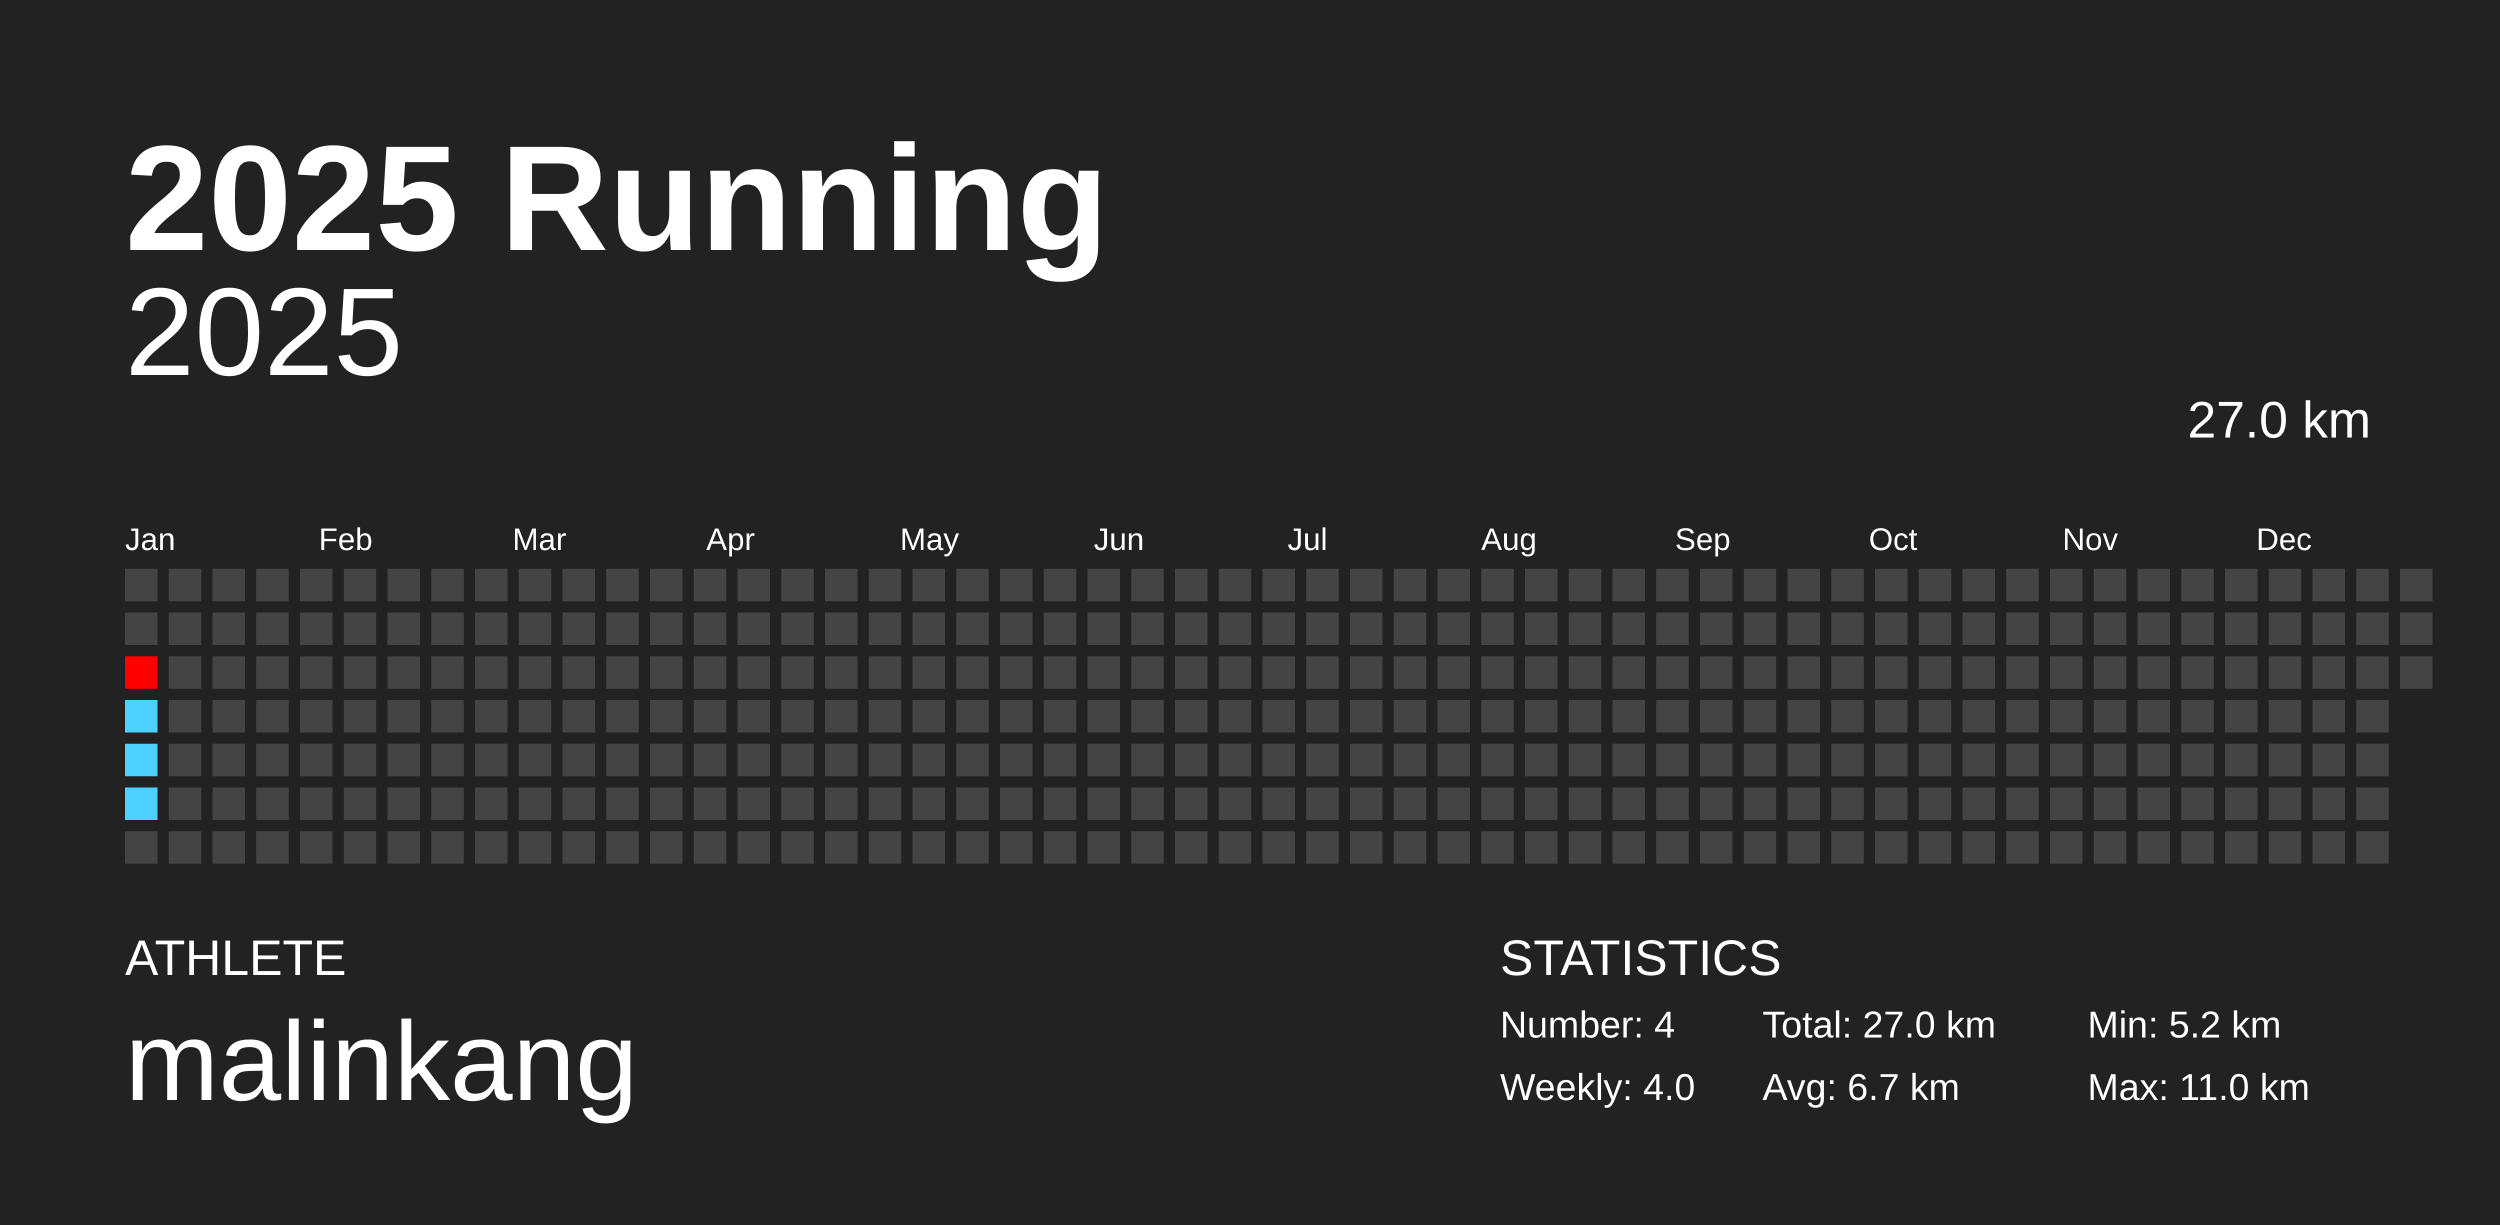
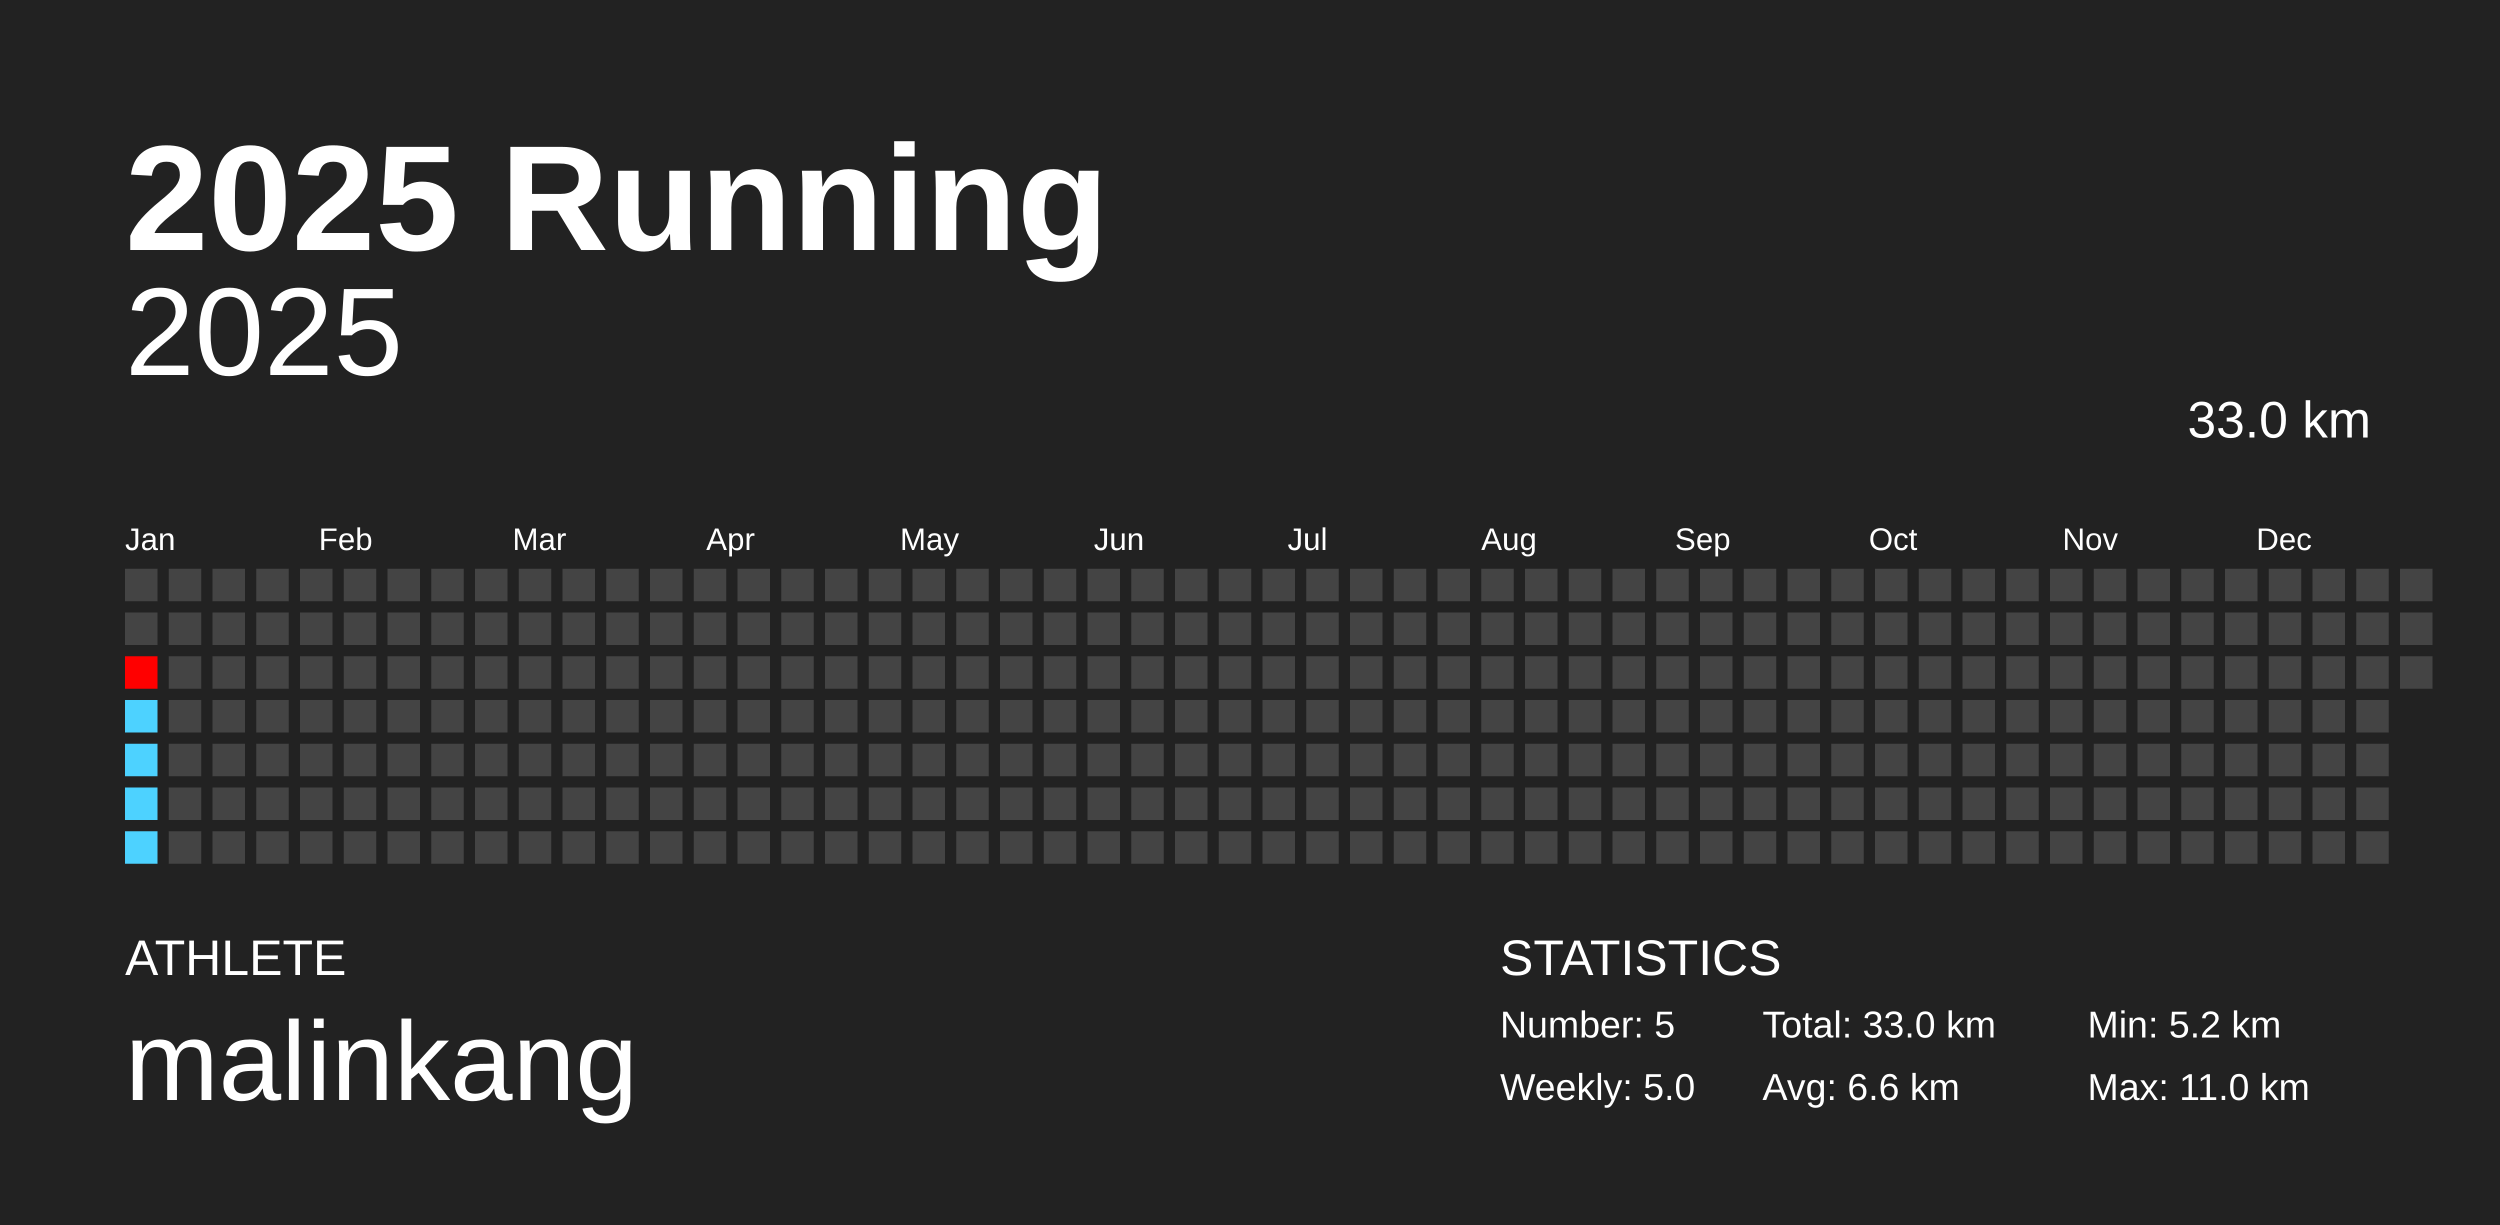
<svg xmlns="http://www.w3.org/2000/svg" baseProfile="full" height="98mm" version="1.1" viewBox="0,0,200,98" width="200mm">
  <defs />
  <rect fill="#222222" height="98" width="200" x="0" y="0" />
  <text fill="#FFFFFF" style="font-size:12px; font-family:Arial; font-weight:bold;" x="10" y="20">2025 Running</text>
  <text fill="#FFFFFF" style="font-size:4px; font-family:Arial" x="10" y="78">ATHLETE</text>
  <text fill="#FFFFFF" style="font-size:9px; font-family:Arial" x="10" y="88">malinkang</text>
  <text fill="#FFFFFF" style="font-size:4px; font-family:Arial" x="120" y="78">STATISTICS</text>
-   <text fill="#FFFFFF" style="font-size:3px; font-family:Arial" x="120" y="83">Number: 4</text>
-   <text fill="#FFFFFF" style="font-size:3px; font-family:Arial" x="120" y="88">Weekly: 4.0</text>
-   <text fill="#FFFFFF" style="font-size:3px; font-family:Arial" x="141" y="83">Total: 27.0 km</text>
-   <text fill="#FFFFFF" style="font-size:3px; font-family:Arial" x="141" y="88">Avg: 6.7 km</text>
+   <text fill="#FFFFFF" style="font-size:3px; font-family:Arial" x="120" y="83">Number: 5</text>
+   <text fill="#FFFFFF" style="font-size:3px; font-family:Arial" x="120" y="88">Weekly: 5.0</text>
+   <text fill="#FFFFFF" style="font-size:3px; font-family:Arial" x="141" y="83">Total: 33.0 km</text>
+   <text fill="#FFFFFF" style="font-size:3px; font-family:Arial" x="141" y="88">Avg: 6.6 km</text>
  <text fill="#FFFFFF" style="font-size:3px; font-family:Arial" x="167" y="83">Min: 5.2 km</text>
  <text fill="#FFFFFF" style="font-size:3px; font-family:Arial" x="167" y="88">Max: 11.0 km</text>
  <text alignment-baseline="hanging" fill="#FFFFFF" style="font-size:10.0px; font-family:Arial;" x="10" y="30">2025</text>
-   <text alignment-baseline="hanging" fill="#FFFFFF" style="font-size:4.125px; font-family:Arial;" x="175" y="35">27.0 km</text>
+   <text alignment-baseline="hanging" fill="#FFFFFF" style="font-size:4.125px; font-family:Arial;" x="175" y="35">33.0 km</text>
  <text fill="#FFFFFF" style="font-size:2.5px; font-family:Arial" x="10.0" y="44">Jan</text>
  <text fill="#FFFFFF" style="font-size:2.5px; font-family:Arial" x="25.5" y="44">Feb</text>
  <text fill="#FFFFFF" style="font-size:2.5px; font-family:Arial" x="41.0" y="44">Mar</text>
  <text fill="#FFFFFF" style="font-size:2.5px; font-family:Arial" x="56.5" y="44">Apr</text>
  <text fill="#FFFFFF" style="font-size:2.5px; font-family:Arial" x="72.0" y="44">May</text>
  <text fill="#FFFFFF" style="font-size:2.5px; font-family:Arial" x="87.5" y="44">Jun</text>
  <text fill="#FFFFFF" style="font-size:2.5px; font-family:Arial" x="103.0" y="44">Jul</text>
  <text fill="#FFFFFF" style="font-size:2.5px; font-family:Arial" x="118.5" y="44">Aug</text>
  <text fill="#FFFFFF" style="font-size:2.5px; font-family:Arial" x="134.0" y="44">Sep</text>
  <text fill="#FFFFFF" style="font-size:2.5px; font-family:Arial" x="149.5" y="44">Oct</text>
  <text fill="#FFFFFF" style="font-size:2.5px; font-family:Arial" x="165.0" y="44">Nov</text>
  <text fill="#FFFFFF" style="font-size:2.5px; font-family:Arial" x="180.5" y="44">Dec</text>
  <rect fill="#444444" height="2.6" width="2.6" x="10.0" y="45.5" />
  <rect fill="#444444" height="2.6" width="2.6" x="10.0" y="49.0" />
  <rect fill="#ff0000" height="2.6" width="2.6" x="10.0" y="52.5" />
  <rect fill="#4dd2ff" height="2.6" width="2.6" x="10.0" y="56.0" />
  <rect fill="#4dd2ff" height="2.6" width="2.6" x="10.0" y="59.5" />
  <rect fill="#4dd2ff" height="2.6" width="2.6" x="10.0" y="63.0" />
-   <rect fill="#444444" height="2.6" width="2.6" x="10.0" y="66.5" />
+   <rect fill="#4dd2ff" height="2.6" width="2.6" x="10.0" y="66.5" />
  <rect fill="#444444" height="2.6" width="2.6" x="13.5" y="45.5" />
  <rect fill="#444444" height="2.6" width="2.6" x="13.5" y="49.0" />
  <rect fill="#444444" height="2.6" width="2.6" x="13.5" y="52.5" />
  <rect fill="#444444" height="2.6" width="2.6" x="13.5" y="56.0" />
  <rect fill="#444444" height="2.6" width="2.6" x="13.5" y="59.5" />
  <rect fill="#444444" height="2.6" width="2.6" x="13.5" y="63.0" />
  <rect fill="#444444" height="2.6" width="2.6" x="13.5" y="66.5" />
  <rect fill="#444444" height="2.6" width="2.6" x="17.0" y="45.5" />
  <rect fill="#444444" height="2.6" width="2.6" x="17.0" y="49.0" />
  <rect fill="#444444" height="2.6" width="2.6" x="17.0" y="52.5" />
  <rect fill="#444444" height="2.6" width="2.6" x="17.0" y="56.0" />
  <rect fill="#444444" height="2.6" width="2.6" x="17.0" y="59.5" />
  <rect fill="#444444" height="2.6" width="2.6" x="17.0" y="63.0" />
  <rect fill="#444444" height="2.6" width="2.6" x="17.0" y="66.5" />
  <rect fill="#444444" height="2.6" width="2.6" x="20.5" y="45.5" />
  <rect fill="#444444" height="2.6" width="2.6" x="20.5" y="49.0" />
  <rect fill="#444444" height="2.6" width="2.6" x="20.5" y="52.5" />
  <rect fill="#444444" height="2.6" width="2.6" x="20.5" y="56.0" />
  <rect fill="#444444" height="2.6" width="2.6" x="20.5" y="59.5" />
  <rect fill="#444444" height="2.6" width="2.6" x="20.5" y="63.0" />
  <rect fill="#444444" height="2.6" width="2.6" x="20.5" y="66.5" />
  <rect fill="#444444" height="2.6" width="2.6" x="24.0" y="45.5" />
  <rect fill="#444444" height="2.6" width="2.6" x="24.0" y="49.0" />
  <rect fill="#444444" height="2.6" width="2.6" x="24.0" y="52.5" />
  <rect fill="#444444" height="2.6" width="2.6" x="24.0" y="56.0" />
  <rect fill="#444444" height="2.6" width="2.6" x="24.0" y="59.5" />
  <rect fill="#444444" height="2.6" width="2.6" x="24.0" y="63.0" />
  <rect fill="#444444" height="2.6" width="2.6" x="24.0" y="66.5" />
  <rect fill="#444444" height="2.6" width="2.6" x="27.5" y="45.5" />
  <rect fill="#444444" height="2.6" width="2.6" x="27.5" y="49.0" />
  <rect fill="#444444" height="2.6" width="2.6" x="27.5" y="52.5" />
  <rect fill="#444444" height="2.6" width="2.6" x="27.5" y="56.0" />
  <rect fill="#444444" height="2.6" width="2.6" x="27.5" y="59.5" />
  <rect fill="#444444" height="2.6" width="2.6" x="27.5" y="63.0" />
  <rect fill="#444444" height="2.6" width="2.6" x="27.5" y="66.5" />
  <rect fill="#444444" height="2.6" width="2.6" x="31.0" y="45.5" />
  <rect fill="#444444" height="2.6" width="2.6" x="31.0" y="49.0" />
  <rect fill="#444444" height="2.6" width="2.6" x="31.0" y="52.5" />
  <rect fill="#444444" height="2.6" width="2.6" x="31.0" y="56.0" />
  <rect fill="#444444" height="2.6" width="2.6" x="31.0" y="59.5" />
  <rect fill="#444444" height="2.6" width="2.6" x="31.0" y="63.0" />
  <rect fill="#444444" height="2.6" width="2.6" x="31.0" y="66.5" />
  <rect fill="#444444" height="2.6" width="2.6" x="34.5" y="45.5" />
  <rect fill="#444444" height="2.6" width="2.6" x="34.5" y="49.0" />
  <rect fill="#444444" height="2.6" width="2.6" x="34.5" y="52.5" />
  <rect fill="#444444" height="2.6" width="2.6" x="34.5" y="56.0" />
  <rect fill="#444444" height="2.6" width="2.6" x="34.5" y="59.5" />
  <rect fill="#444444" height="2.6" width="2.6" x="34.5" y="63.0" />
  <rect fill="#444444" height="2.6" width="2.6" x="34.5" y="66.5" />
  <rect fill="#444444" height="2.6" width="2.6" x="38.0" y="45.5" />
  <rect fill="#444444" height="2.6" width="2.6" x="38.0" y="49.0" />
  <rect fill="#444444" height="2.6" width="2.6" x="38.0" y="52.5" />
  <rect fill="#444444" height="2.6" width="2.6" x="38.0" y="56.0" />
  <rect fill="#444444" height="2.6" width="2.6" x="38.0" y="59.5" />
  <rect fill="#444444" height="2.6" width="2.6" x="38.0" y="63.0" />
  <rect fill="#444444" height="2.6" width="2.6" x="38.0" y="66.5" />
  <rect fill="#444444" height="2.6" width="2.6" x="41.5" y="45.5" />
  <rect fill="#444444" height="2.6" width="2.6" x="41.5" y="49.0" />
  <rect fill="#444444" height="2.6" width="2.6" x="41.5" y="52.5" />
  <rect fill="#444444" height="2.6" width="2.6" x="41.5" y="56.0" />
  <rect fill="#444444" height="2.6" width="2.6" x="41.5" y="59.5" />
  <rect fill="#444444" height="2.6" width="2.6" x="41.5" y="63.0" />
  <rect fill="#444444" height="2.6" width="2.6" x="41.5" y="66.5" />
  <rect fill="#444444" height="2.6" width="2.6" x="45.0" y="45.5" />
  <rect fill="#444444" height="2.6" width="2.6" x="45.0" y="49.0" />
  <rect fill="#444444" height="2.6" width="2.6" x="45.0" y="52.5" />
  <rect fill="#444444" height="2.6" width="2.6" x="45.0" y="56.0" />
  <rect fill="#444444" height="2.6" width="2.6" x="45.0" y="59.5" />
  <rect fill="#444444" height="2.6" width="2.6" x="45.0" y="63.0" />
  <rect fill="#444444" height="2.6" width="2.6" x="45.0" y="66.5" />
  <rect fill="#444444" height="2.6" width="2.6" x="48.5" y="45.5" />
  <rect fill="#444444" height="2.6" width="2.6" x="48.5" y="49.0" />
  <rect fill="#444444" height="2.6" width="2.6" x="48.5" y="52.5" />
  <rect fill="#444444" height="2.6" width="2.6" x="48.5" y="56.0" />
  <rect fill="#444444" height="2.6" width="2.6" x="48.5" y="59.5" />
  <rect fill="#444444" height="2.6" width="2.6" x="48.5" y="63.0" />
  <rect fill="#444444" height="2.6" width="2.6" x="48.5" y="66.5" />
  <rect fill="#444444" height="2.6" width="2.6" x="52.0" y="45.5" />
  <rect fill="#444444" height="2.6" width="2.6" x="52.0" y="49.0" />
  <rect fill="#444444" height="2.6" width="2.6" x="52.0" y="52.5" />
  <rect fill="#444444" height="2.6" width="2.6" x="52.0" y="56.0" />
  <rect fill="#444444" height="2.6" width="2.6" x="52.0" y="59.5" />
  <rect fill="#444444" height="2.6" width="2.6" x="52.0" y="63.0" />
  <rect fill="#444444" height="2.6" width="2.6" x="52.0" y="66.5" />
  <rect fill="#444444" height="2.6" width="2.6" x="55.5" y="45.5" />
  <rect fill="#444444" height="2.6" width="2.6" x="55.5" y="49.0" />
  <rect fill="#444444" height="2.6" width="2.6" x="55.5" y="52.5" />
  <rect fill="#444444" height="2.6" width="2.6" x="55.5" y="56.0" />
  <rect fill="#444444" height="2.6" width="2.6" x="55.5" y="59.5" />
  <rect fill="#444444" height="2.6" width="2.6" x="55.5" y="63.0" />
  <rect fill="#444444" height="2.6" width="2.6" x="55.5" y="66.5" />
  <rect fill="#444444" height="2.6" width="2.6" x="59.0" y="45.5" />
  <rect fill="#444444" height="2.6" width="2.6" x="59.0" y="49.0" />
  <rect fill="#444444" height="2.6" width="2.6" x="59.0" y="52.5" />
  <rect fill="#444444" height="2.6" width="2.6" x="59.0" y="56.0" />
  <rect fill="#444444" height="2.6" width="2.6" x="59.0" y="59.5" />
  <rect fill="#444444" height="2.6" width="2.6" x="59.0" y="63.0" />
  <rect fill="#444444" height="2.6" width="2.6" x="59.0" y="66.5" />
  <rect fill="#444444" height="2.6" width="2.6" x="62.5" y="45.5" />
  <rect fill="#444444" height="2.6" width="2.6" x="62.5" y="49.0" />
  <rect fill="#444444" height="2.6" width="2.6" x="62.5" y="52.5" />
  <rect fill="#444444" height="2.6" width="2.6" x="62.5" y="56.0" />
  <rect fill="#444444" height="2.6" width="2.6" x="62.5" y="59.5" />
  <rect fill="#444444" height="2.6" width="2.6" x="62.5" y="63.0" />
  <rect fill="#444444" height="2.6" width="2.6" x="62.5" y="66.5" />
  <rect fill="#444444" height="2.6" width="2.6" x="66.0" y="45.5" />
  <rect fill="#444444" height="2.6" width="2.6" x="66.0" y="49.0" />
  <rect fill="#444444" height="2.6" width="2.6" x="66.0" y="52.5" />
  <rect fill="#444444" height="2.6" width="2.6" x="66.0" y="56.0" />
  <rect fill="#444444" height="2.6" width="2.6" x="66.0" y="59.5" />
  <rect fill="#444444" height="2.6" width="2.6" x="66.0" y="63.0" />
  <rect fill="#444444" height="2.6" width="2.6" x="66.0" y="66.5" />
  <rect fill="#444444" height="2.6" width="2.6" x="69.5" y="45.5" />
  <rect fill="#444444" height="2.6" width="2.6" x="69.5" y="49.0" />
  <rect fill="#444444" height="2.6" width="2.6" x="69.5" y="52.5" />
  <rect fill="#444444" height="2.6" width="2.6" x="69.5" y="56.0" />
  <rect fill="#444444" height="2.6" width="2.6" x="69.5" y="59.5" />
  <rect fill="#444444" height="2.6" width="2.6" x="69.5" y="63.0" />
  <rect fill="#444444" height="2.6" width="2.6" x="69.5" y="66.5" />
  <rect fill="#444444" height="2.6" width="2.6" x="73.0" y="45.5" />
  <rect fill="#444444" height="2.6" width="2.6" x="73.0" y="49.0" />
  <rect fill="#444444" height="2.6" width="2.6" x="73.0" y="52.5" />
  <rect fill="#444444" height="2.6" width="2.6" x="73.0" y="56.0" />
  <rect fill="#444444" height="2.6" width="2.6" x="73.0" y="59.5" />
  <rect fill="#444444" height="2.6" width="2.6" x="73.0" y="63.0" />
  <rect fill="#444444" height="2.6" width="2.6" x="73.0" y="66.5" />
  <rect fill="#444444" height="2.6" width="2.6" x="76.5" y="45.5" />
  <rect fill="#444444" height="2.6" width="2.6" x="76.5" y="49.0" />
  <rect fill="#444444" height="2.6" width="2.6" x="76.5" y="52.5" />
  <rect fill="#444444" height="2.6" width="2.6" x="76.5" y="56.0" />
  <rect fill="#444444" height="2.6" width="2.6" x="76.5" y="59.5" />
  <rect fill="#444444" height="2.6" width="2.6" x="76.5" y="63.0" />
  <rect fill="#444444" height="2.6" width="2.6" x="76.5" y="66.5" />
  <rect fill="#444444" height="2.6" width="2.6" x="80.0" y="45.5" />
  <rect fill="#444444" height="2.6" width="2.6" x="80.0" y="49.0" />
  <rect fill="#444444" height="2.6" width="2.6" x="80.0" y="52.5" />
  <rect fill="#444444" height="2.6" width="2.6" x="80.0" y="56.0" />
  <rect fill="#444444" height="2.6" width="2.6" x="80.0" y="59.5" />
  <rect fill="#444444" height="2.6" width="2.6" x="80.0" y="63.0" />
  <rect fill="#444444" height="2.6" width="2.6" x="80.0" y="66.5" />
  <rect fill="#444444" height="2.6" width="2.6" x="83.5" y="45.5" />
  <rect fill="#444444" height="2.6" width="2.6" x="83.5" y="49.0" />
  <rect fill="#444444" height="2.6" width="2.6" x="83.5" y="52.5" />
  <rect fill="#444444" height="2.6" width="2.6" x="83.5" y="56.0" />
  <rect fill="#444444" height="2.6" width="2.6" x="83.5" y="59.5" />
  <rect fill="#444444" height="2.6" width="2.6" x="83.5" y="63.0" />
  <rect fill="#444444" height="2.6" width="2.6" x="83.5" y="66.5" />
  <rect fill="#444444" height="2.6" width="2.6" x="87.0" y="45.5" />
  <rect fill="#444444" height="2.6" width="2.6" x="87.0" y="49.0" />
  <rect fill="#444444" height="2.6" width="2.6" x="87.0" y="52.5" />
  <rect fill="#444444" height="2.6" width="2.6" x="87.0" y="56.0" />
  <rect fill="#444444" height="2.6" width="2.6" x="87.0" y="59.5" />
  <rect fill="#444444" height="2.6" width="2.6" x="87.0" y="63.0" />
  <rect fill="#444444" height="2.6" width="2.6" x="87.0" y="66.5" />
  <rect fill="#444444" height="2.6" width="2.6" x="90.5" y="45.5" />
  <rect fill="#444444" height="2.6" width="2.6" x="90.5" y="49.0" />
  <rect fill="#444444" height="2.6" width="2.6" x="90.5" y="52.5" />
  <rect fill="#444444" height="2.6" width="2.6" x="90.5" y="56.0" />
  <rect fill="#444444" height="2.6" width="2.6" x="90.5" y="59.5" />
  <rect fill="#444444" height="2.6" width="2.6" x="90.5" y="63.0" />
  <rect fill="#444444" height="2.6" width="2.6" x="90.5" y="66.5" />
  <rect fill="#444444" height="2.6" width="2.6" x="94.0" y="45.5" />
  <rect fill="#444444" height="2.6" width="2.6" x="94.0" y="49.0" />
  <rect fill="#444444" height="2.6" width="2.6" x="94.0" y="52.5" />
  <rect fill="#444444" height="2.6" width="2.6" x="94.0" y="56.0" />
  <rect fill="#444444" height="2.6" width="2.6" x="94.0" y="59.5" />
  <rect fill="#444444" height="2.6" width="2.6" x="94.0" y="63.0" />
  <rect fill="#444444" height="2.6" width="2.6" x="94.0" y="66.5" />
  <rect fill="#444444" height="2.6" width="2.6" x="97.5" y="45.5" />
  <rect fill="#444444" height="2.6" width="2.6" x="97.5" y="49.0" />
  <rect fill="#444444" height="2.6" width="2.6" x="97.5" y="52.5" />
  <rect fill="#444444" height="2.6" width="2.6" x="97.5" y="56.0" />
  <rect fill="#444444" height="2.6" width="2.6" x="97.5" y="59.5" />
  <rect fill="#444444" height="2.6" width="2.6" x="97.5" y="63.0" />
  <rect fill="#444444" height="2.6" width="2.6" x="97.5" y="66.5" />
  <rect fill="#444444" height="2.6" width="2.6" x="101.0" y="45.5" />
  <rect fill="#444444" height="2.6" width="2.6" x="101.0" y="49.0" />
  <rect fill="#444444" height="2.6" width="2.6" x="101.0" y="52.5" />
  <rect fill="#444444" height="2.6" width="2.6" x="101.0" y="56.0" />
  <rect fill="#444444" height="2.6" width="2.6" x="101.0" y="59.5" />
  <rect fill="#444444" height="2.6" width="2.6" x="101.0" y="63.0" />
  <rect fill="#444444" height="2.6" width="2.6" x="101.0" y="66.5" />
  <rect fill="#444444" height="2.6" width="2.6" x="104.5" y="45.5" />
  <rect fill="#444444" height="2.6" width="2.6" x="104.5" y="49.0" />
  <rect fill="#444444" height="2.6" width="2.6" x="104.5" y="52.5" />
  <rect fill="#444444" height="2.6" width="2.6" x="104.5" y="56.0" />
  <rect fill="#444444" height="2.6" width="2.6" x="104.5" y="59.5" />
  <rect fill="#444444" height="2.6" width="2.6" x="104.5" y="63.0" />
  <rect fill="#444444" height="2.6" width="2.6" x="104.5" y="66.5" />
  <rect fill="#444444" height="2.6" width="2.6" x="108.0" y="45.5" />
  <rect fill="#444444" height="2.6" width="2.6" x="108.0" y="49.0" />
  <rect fill="#444444" height="2.6" width="2.6" x="108.0" y="52.5" />
  <rect fill="#444444" height="2.6" width="2.6" x="108.0" y="56.0" />
  <rect fill="#444444" height="2.6" width="2.6" x="108.0" y="59.5" />
  <rect fill="#444444" height="2.6" width="2.6" x="108.0" y="63.0" />
  <rect fill="#444444" height="2.6" width="2.6" x="108.0" y="66.5" />
  <rect fill="#444444" height="2.6" width="2.6" x="111.5" y="45.5" />
  <rect fill="#444444" height="2.6" width="2.6" x="111.5" y="49.0" />
  <rect fill="#444444" height="2.6" width="2.6" x="111.5" y="52.5" />
  <rect fill="#444444" height="2.6" width="2.6" x="111.5" y="56.0" />
  <rect fill="#444444" height="2.6" width="2.6" x="111.5" y="59.5" />
  <rect fill="#444444" height="2.6" width="2.6" x="111.5" y="63.0" />
  <rect fill="#444444" height="2.6" width="2.6" x="111.5" y="66.5" />
  <rect fill="#444444" height="2.6" width="2.6" x="115.0" y="45.5" />
  <rect fill="#444444" height="2.6" width="2.6" x="115.0" y="49.0" />
  <rect fill="#444444" height="2.6" width="2.6" x="115.0" y="52.5" />
  <rect fill="#444444" height="2.6" width="2.6" x="115.0" y="56.0" />
  <rect fill="#444444" height="2.6" width="2.6" x="115.0" y="59.5" />
  <rect fill="#444444" height="2.6" width="2.6" x="115.0" y="63.0" />
  <rect fill="#444444" height="2.6" width="2.6" x="115.0" y="66.5" />
  <rect fill="#444444" height="2.6" width="2.6" x="118.5" y="45.5" />
  <rect fill="#444444" height="2.6" width="2.6" x="118.5" y="49.0" />
  <rect fill="#444444" height="2.6" width="2.6" x="118.5" y="52.5" />
  <rect fill="#444444" height="2.6" width="2.6" x="118.5" y="56.0" />
  <rect fill="#444444" height="2.6" width="2.6" x="118.5" y="59.5" />
  <rect fill="#444444" height="2.6" width="2.6" x="118.5" y="63.0" />
  <rect fill="#444444" height="2.6" width="2.6" x="118.5" y="66.5" />
  <rect fill="#444444" height="2.6" width="2.6" x="122.0" y="45.5" />
  <rect fill="#444444" height="2.6" width="2.6" x="122.0" y="49.0" />
  <rect fill="#444444" height="2.6" width="2.6" x="122.0" y="52.5" />
  <rect fill="#444444" height="2.6" width="2.6" x="122.0" y="56.0" />
  <rect fill="#444444" height="2.6" width="2.6" x="122.0" y="59.5" />
  <rect fill="#444444" height="2.6" width="2.6" x="122.0" y="63.0" />
  <rect fill="#444444" height="2.6" width="2.6" x="122.0" y="66.5" />
  <rect fill="#444444" height="2.6" width="2.6" x="125.5" y="45.5" />
  <rect fill="#444444" height="2.6" width="2.6" x="125.5" y="49.0" />
  <rect fill="#444444" height="2.6" width="2.6" x="125.5" y="52.5" />
  <rect fill="#444444" height="2.6" width="2.6" x="125.5" y="56.0" />
  <rect fill="#444444" height="2.6" width="2.6" x="125.5" y="59.5" />
  <rect fill="#444444" height="2.6" width="2.6" x="125.5" y="63.0" />
  <rect fill="#444444" height="2.6" width="2.6" x="125.5" y="66.5" />
  <rect fill="#444444" height="2.6" width="2.6" x="129.0" y="45.5" />
  <rect fill="#444444" height="2.6" width="2.6" x="129.0" y="49.0" />
  <rect fill="#444444" height="2.6" width="2.6" x="129.0" y="52.5" />
  <rect fill="#444444" height="2.6" width="2.6" x="129.0" y="56.0" />
  <rect fill="#444444" height="2.6" width="2.6" x="129.0" y="59.5" />
  <rect fill="#444444" height="2.6" width="2.6" x="129.0" y="63.0" />
  <rect fill="#444444" height="2.6" width="2.6" x="129.0" y="66.5" />
  <rect fill="#444444" height="2.6" width="2.6" x="132.5" y="45.5" />
  <rect fill="#444444" height="2.6" width="2.6" x="132.5" y="49.0" />
  <rect fill="#444444" height="2.6" width="2.6" x="132.5" y="52.5" />
  <rect fill="#444444" height="2.6" width="2.6" x="132.5" y="56.0" />
  <rect fill="#444444" height="2.6" width="2.6" x="132.5" y="59.5" />
  <rect fill="#444444" height="2.6" width="2.6" x="132.5" y="63.0" />
  <rect fill="#444444" height="2.6" width="2.6" x="132.5" y="66.5" />
  <rect fill="#444444" height="2.6" width="2.6" x="136.0" y="45.5" />
  <rect fill="#444444" height="2.6" width="2.6" x="136.0" y="49.0" />
  <rect fill="#444444" height="2.6" width="2.6" x="136.0" y="52.5" />
  <rect fill="#444444" height="2.6" width="2.6" x="136.0" y="56.0" />
  <rect fill="#444444" height="2.6" width="2.6" x="136.0" y="59.5" />
  <rect fill="#444444" height="2.6" width="2.6" x="136.0" y="63.0" />
  <rect fill="#444444" height="2.6" width="2.6" x="136.0" y="66.5" />
  <rect fill="#444444" height="2.6" width="2.6" x="139.5" y="45.5" />
  <rect fill="#444444" height="2.6" width="2.6" x="139.5" y="49.0" />
  <rect fill="#444444" height="2.6" width="2.6" x="139.5" y="52.5" />
  <rect fill="#444444" height="2.6" width="2.6" x="139.5" y="56.0" />
  <rect fill="#444444" height="2.6" width="2.6" x="139.5" y="59.5" />
  <rect fill="#444444" height="2.6" width="2.6" x="139.5" y="63.0" />
  <rect fill="#444444" height="2.6" width="2.6" x="139.5" y="66.5" />
  <rect fill="#444444" height="2.6" width="2.6" x="143.0" y="45.5" />
  <rect fill="#444444" height="2.6" width="2.6" x="143.0" y="49.0" />
  <rect fill="#444444" height="2.6" width="2.6" x="143.0" y="52.5" />
  <rect fill="#444444" height="2.6" width="2.6" x="143.0" y="56.0" />
  <rect fill="#444444" height="2.6" width="2.6" x="143.0" y="59.5" />
  <rect fill="#444444" height="2.6" width="2.6" x="143.0" y="63.0" />
  <rect fill="#444444" height="2.6" width="2.6" x="143.0" y="66.5" />
  <rect fill="#444444" height="2.6" width="2.6" x="146.5" y="45.5" />
  <rect fill="#444444" height="2.6" width="2.6" x="146.5" y="49.0" />
  <rect fill="#444444" height="2.6" width="2.6" x="146.5" y="52.5" />
  <rect fill="#444444" height="2.6" width="2.6" x="146.5" y="56.0" />
  <rect fill="#444444" height="2.6" width="2.6" x="146.5" y="59.5" />
  <rect fill="#444444" height="2.6" width="2.6" x="146.5" y="63.0" />
  <rect fill="#444444" height="2.6" width="2.6" x="146.5" y="66.5" />
  <rect fill="#444444" height="2.6" width="2.6" x="150.0" y="45.5" />
  <rect fill="#444444" height="2.6" width="2.6" x="150.0" y="49.0" />
  <rect fill="#444444" height="2.6" width="2.6" x="150.0" y="52.5" />
  <rect fill="#444444" height="2.6" width="2.6" x="150.0" y="56.0" />
  <rect fill="#444444" height="2.6" width="2.6" x="150.0" y="59.5" />
  <rect fill="#444444" height="2.6" width="2.6" x="150.0" y="63.0" />
  <rect fill="#444444" height="2.6" width="2.6" x="150.0" y="66.5" />
  <rect fill="#444444" height="2.6" width="2.6" x="153.5" y="45.5" />
  <rect fill="#444444" height="2.6" width="2.6" x="153.5" y="49.0" />
  <rect fill="#444444" height="2.6" width="2.6" x="153.5" y="52.5" />
  <rect fill="#444444" height="2.6" width="2.6" x="153.5" y="56.0" />
  <rect fill="#444444" height="2.6" width="2.6" x="153.5" y="59.5" />
  <rect fill="#444444" height="2.6" width="2.6" x="153.5" y="63.0" />
  <rect fill="#444444" height="2.6" width="2.6" x="153.5" y="66.5" />
  <rect fill="#444444" height="2.6" width="2.6" x="157.0" y="45.5" />
  <rect fill="#444444" height="2.6" width="2.6" x="157.0" y="49.0" />
  <rect fill="#444444" height="2.6" width="2.6" x="157.0" y="52.5" />
  <rect fill="#444444" height="2.6" width="2.6" x="157.0" y="56.0" />
  <rect fill="#444444" height="2.6" width="2.6" x="157.0" y="59.5" />
  <rect fill="#444444" height="2.6" width="2.6" x="157.0" y="63.0" />
  <rect fill="#444444" height="2.6" width="2.6" x="157.0" y="66.5" />
  <rect fill="#444444" height="2.6" width="2.6" x="160.5" y="45.5" />
  <rect fill="#444444" height="2.6" width="2.6" x="160.5" y="49.0" />
  <rect fill="#444444" height="2.6" width="2.6" x="160.5" y="52.5" />
  <rect fill="#444444" height="2.6" width="2.6" x="160.5" y="56.0" />
  <rect fill="#444444" height="2.6" width="2.6" x="160.5" y="59.5" />
  <rect fill="#444444" height="2.6" width="2.6" x="160.5" y="63.0" />
  <rect fill="#444444" height="2.6" width="2.6" x="160.5" y="66.5" />
  <rect fill="#444444" height="2.6" width="2.6" x="164.0" y="45.5" />
  <rect fill="#444444" height="2.6" width="2.6" x="164.0" y="49.0" />
  <rect fill="#444444" height="2.6" width="2.6" x="164.0" y="52.5" />
  <rect fill="#444444" height="2.6" width="2.6" x="164.0" y="56.0" />
  <rect fill="#444444" height="2.6" width="2.6" x="164.0" y="59.5" />
  <rect fill="#444444" height="2.6" width="2.6" x="164.0" y="63.0" />
  <rect fill="#444444" height="2.6" width="2.6" x="164.0" y="66.5" />
  <rect fill="#444444" height="2.6" width="2.6" x="167.5" y="45.5" />
  <rect fill="#444444" height="2.6" width="2.6" x="167.5" y="49.0" />
  <rect fill="#444444" height="2.6" width="2.6" x="167.5" y="52.5" />
  <rect fill="#444444" height="2.6" width="2.6" x="167.5" y="56.0" />
  <rect fill="#444444" height="2.6" width="2.6" x="167.5" y="59.5" />
  <rect fill="#444444" height="2.6" width="2.6" x="167.5" y="63.0" />
  <rect fill="#444444" height="2.6" width="2.6" x="167.5" y="66.5" />
  <rect fill="#444444" height="2.6" width="2.6" x="171.0" y="45.5" />
  <rect fill="#444444" height="2.6" width="2.6" x="171.0" y="49.0" />
  <rect fill="#444444" height="2.6" width="2.6" x="171.0" y="52.5" />
  <rect fill="#444444" height="2.6" width="2.6" x="171.0" y="56.0" />
  <rect fill="#444444" height="2.6" width="2.6" x="171.0" y="59.5" />
  <rect fill="#444444" height="2.6" width="2.6" x="171.0" y="63.0" />
  <rect fill="#444444" height="2.6" width="2.6" x="171.0" y="66.5" />
  <rect fill="#444444" height="2.6" width="2.6" x="174.5" y="45.5" />
  <rect fill="#444444" height="2.6" width="2.6" x="174.5" y="49.0" />
  <rect fill="#444444" height="2.6" width="2.6" x="174.5" y="52.5" />
  <rect fill="#444444" height="2.6" width="2.6" x="174.5" y="56.0" />
  <rect fill="#444444" height="2.6" width="2.6" x="174.5" y="59.5" />
  <rect fill="#444444" height="2.6" width="2.6" x="174.5" y="63.0" />
  <rect fill="#444444" height="2.6" width="2.6" x="174.5" y="66.5" />
  <rect fill="#444444" height="2.6" width="2.6" x="178.0" y="45.5" />
  <rect fill="#444444" height="2.6" width="2.6" x="178.0" y="49.0" />
  <rect fill="#444444" height="2.6" width="2.6" x="178.0" y="52.5" />
  <rect fill="#444444" height="2.6" width="2.6" x="178.0" y="56.0" />
  <rect fill="#444444" height="2.6" width="2.6" x="178.0" y="59.5" />
  <rect fill="#444444" height="2.6" width="2.6" x="178.0" y="63.0" />
  <rect fill="#444444" height="2.6" width="2.6" x="178.0" y="66.5" />
  <rect fill="#444444" height="2.6" width="2.6" x="181.5" y="45.5" />
  <rect fill="#444444" height="2.6" width="2.6" x="181.5" y="49.0" />
  <rect fill="#444444" height="2.6" width="2.6" x="181.5" y="52.5" />
  <rect fill="#444444" height="2.6" width="2.6" x="181.5" y="56.0" />
  <rect fill="#444444" height="2.6" width="2.6" x="181.5" y="59.5" />
  <rect fill="#444444" height="2.6" width="2.6" x="181.5" y="63.0" />
  <rect fill="#444444" height="2.6" width="2.6" x="181.5" y="66.5" />
  <rect fill="#444444" height="2.6" width="2.6" x="185.0" y="45.5" />
  <rect fill="#444444" height="2.6" width="2.6" x="185.0" y="49.0" />
  <rect fill="#444444" height="2.6" width="2.6" x="185.0" y="52.5" />
  <rect fill="#444444" height="2.6" width="2.6" x="185.0" y="56.0" />
  <rect fill="#444444" height="2.6" width="2.6" x="185.0" y="59.5" />
  <rect fill="#444444" height="2.6" width="2.6" x="185.0" y="63.0" />
  <rect fill="#444444" height="2.6" width="2.6" x="185.0" y="66.5" />
  <rect fill="#444444" height="2.6" width="2.6" x="188.5" y="45.5" />
  <rect fill="#444444" height="2.6" width="2.6" x="188.5" y="49.0" />
  <rect fill="#444444" height="2.6" width="2.6" x="188.5" y="52.5" />
  <rect fill="#444444" height="2.6" width="2.6" x="188.5" y="56.0" />
  <rect fill="#444444" height="2.6" width="2.6" x="188.5" y="59.5" />
  <rect fill="#444444" height="2.6" width="2.6" x="188.5" y="63.0" />
  <rect fill="#444444" height="2.6" width="2.6" x="188.5" y="66.5" />
  <rect fill="#444444" height="2.6" width="2.6" x="192.0" y="45.5" />
  <rect fill="#444444" height="2.6" width="2.6" x="192.0" y="49.0" />
  <rect fill="#444444" height="2.6" width="2.6" x="192.0" y="52.5" />
</svg>
